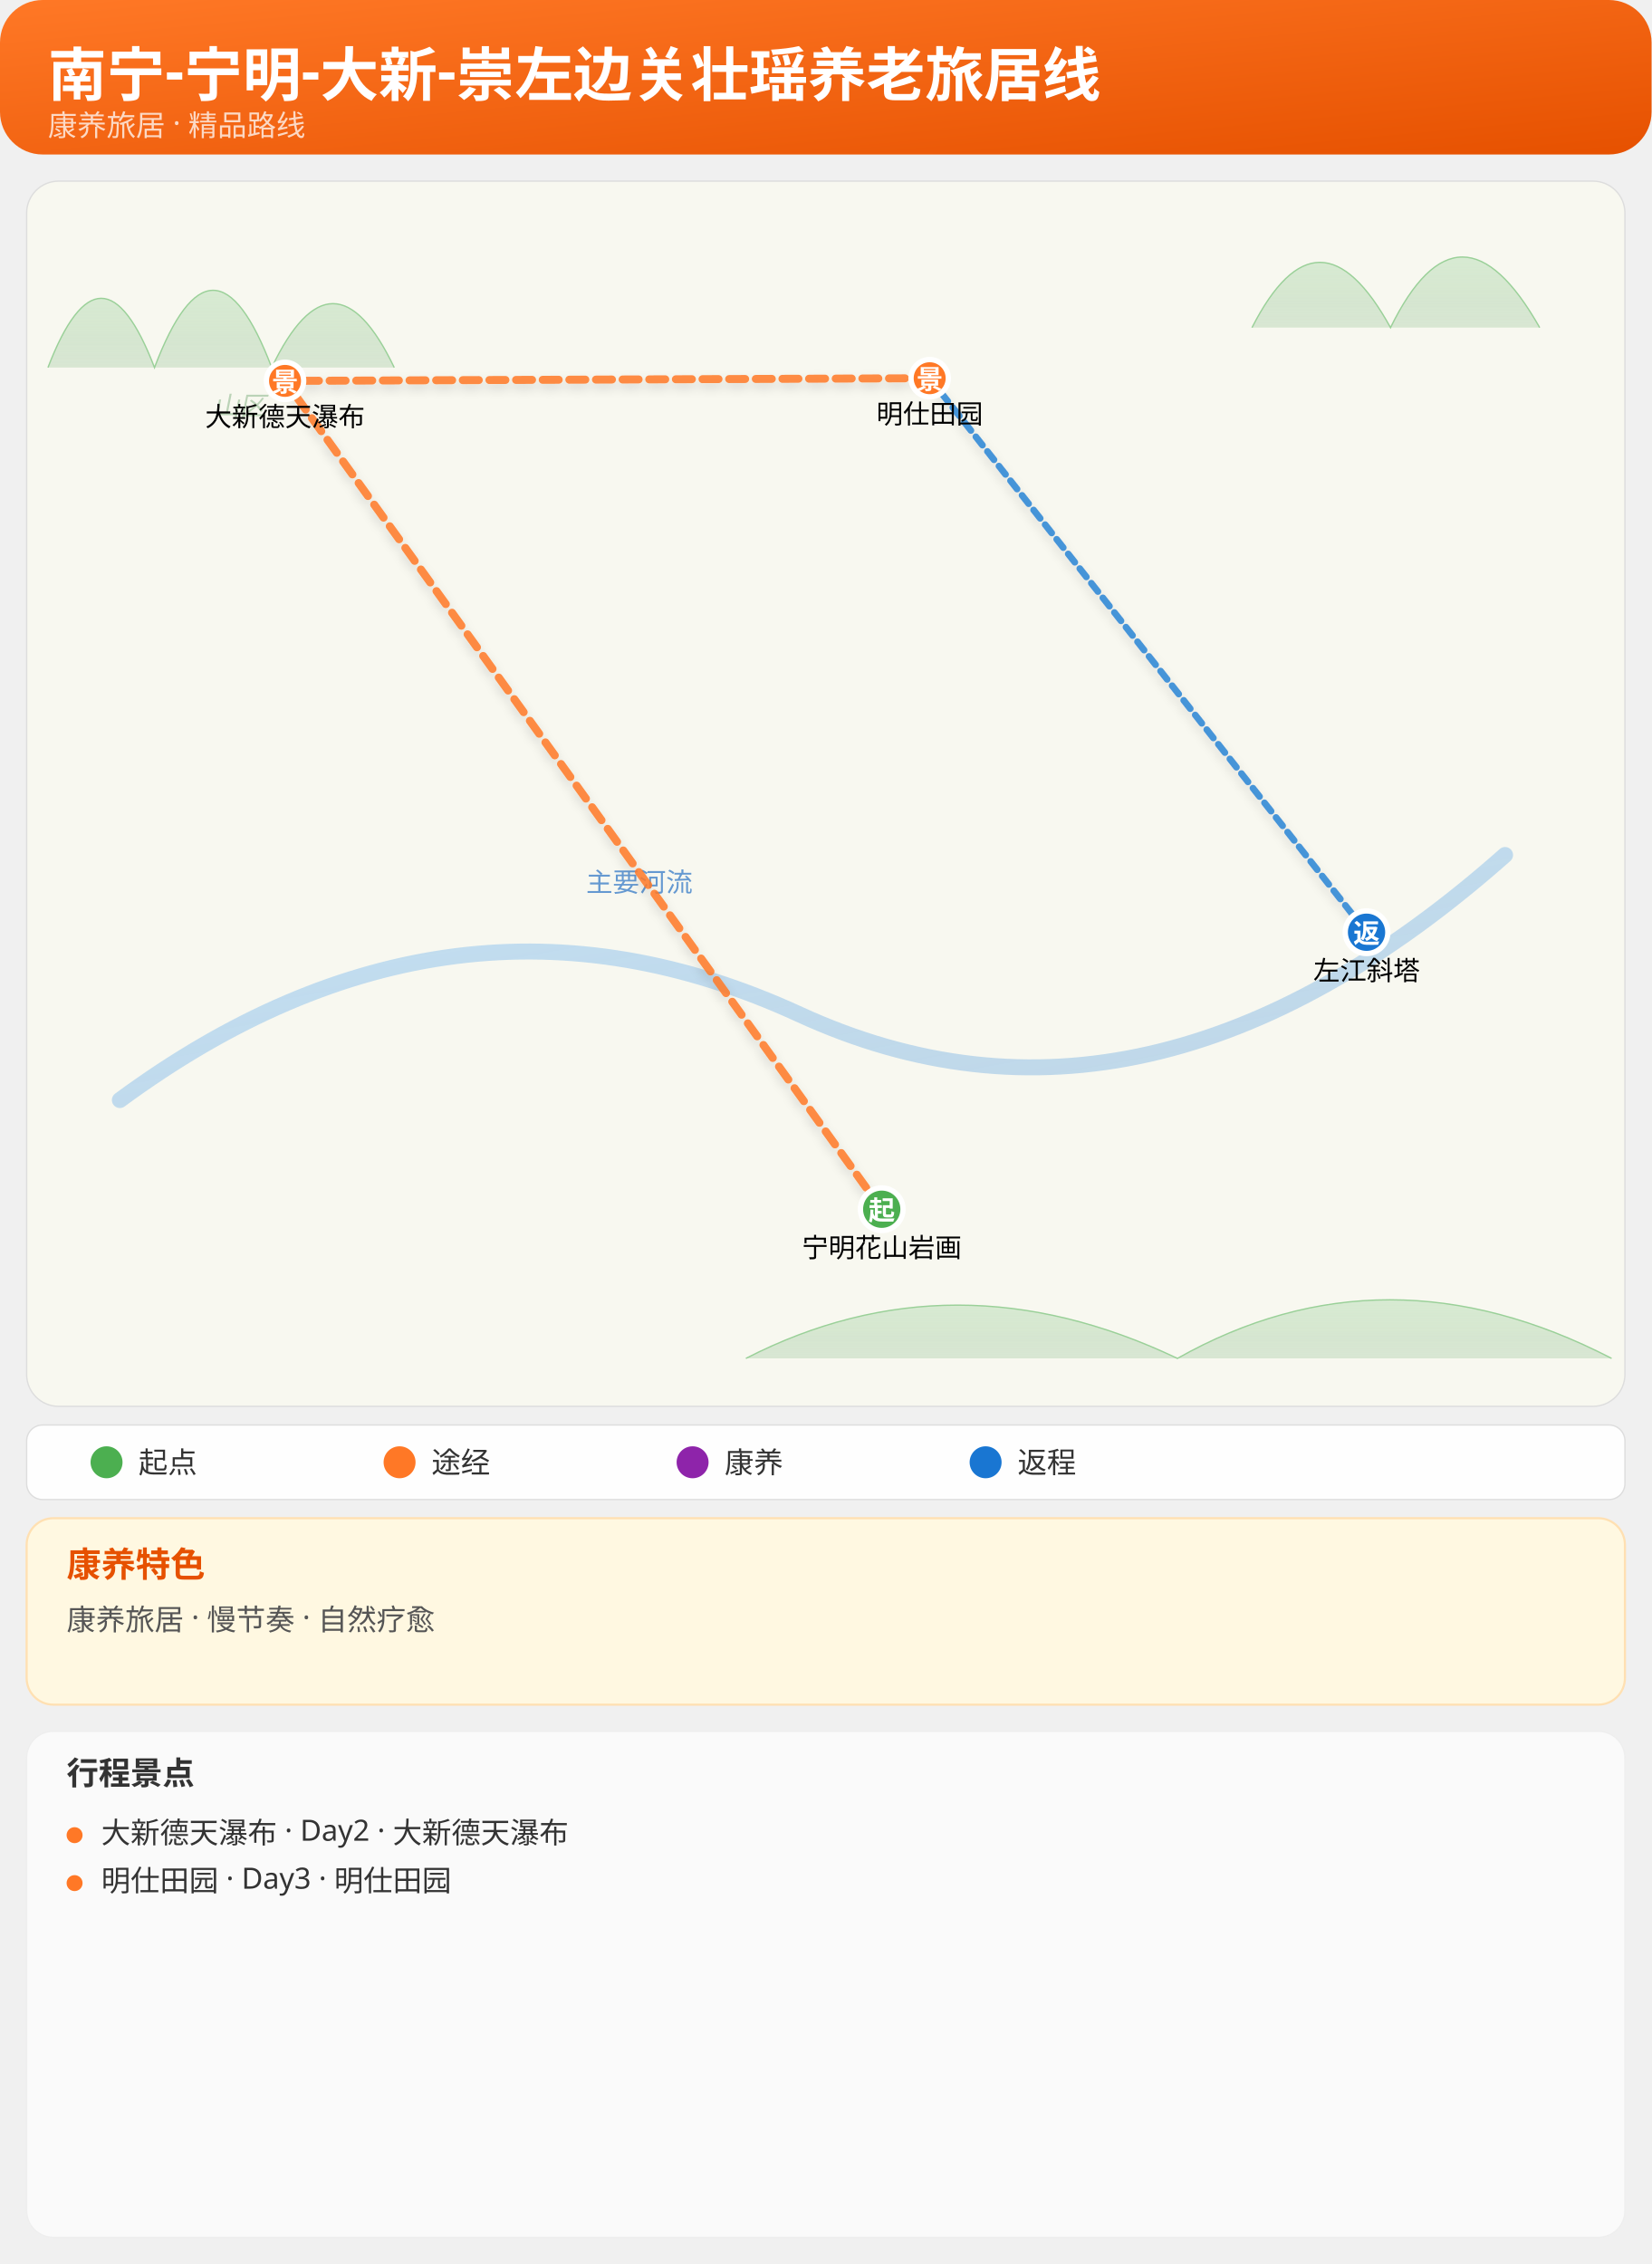
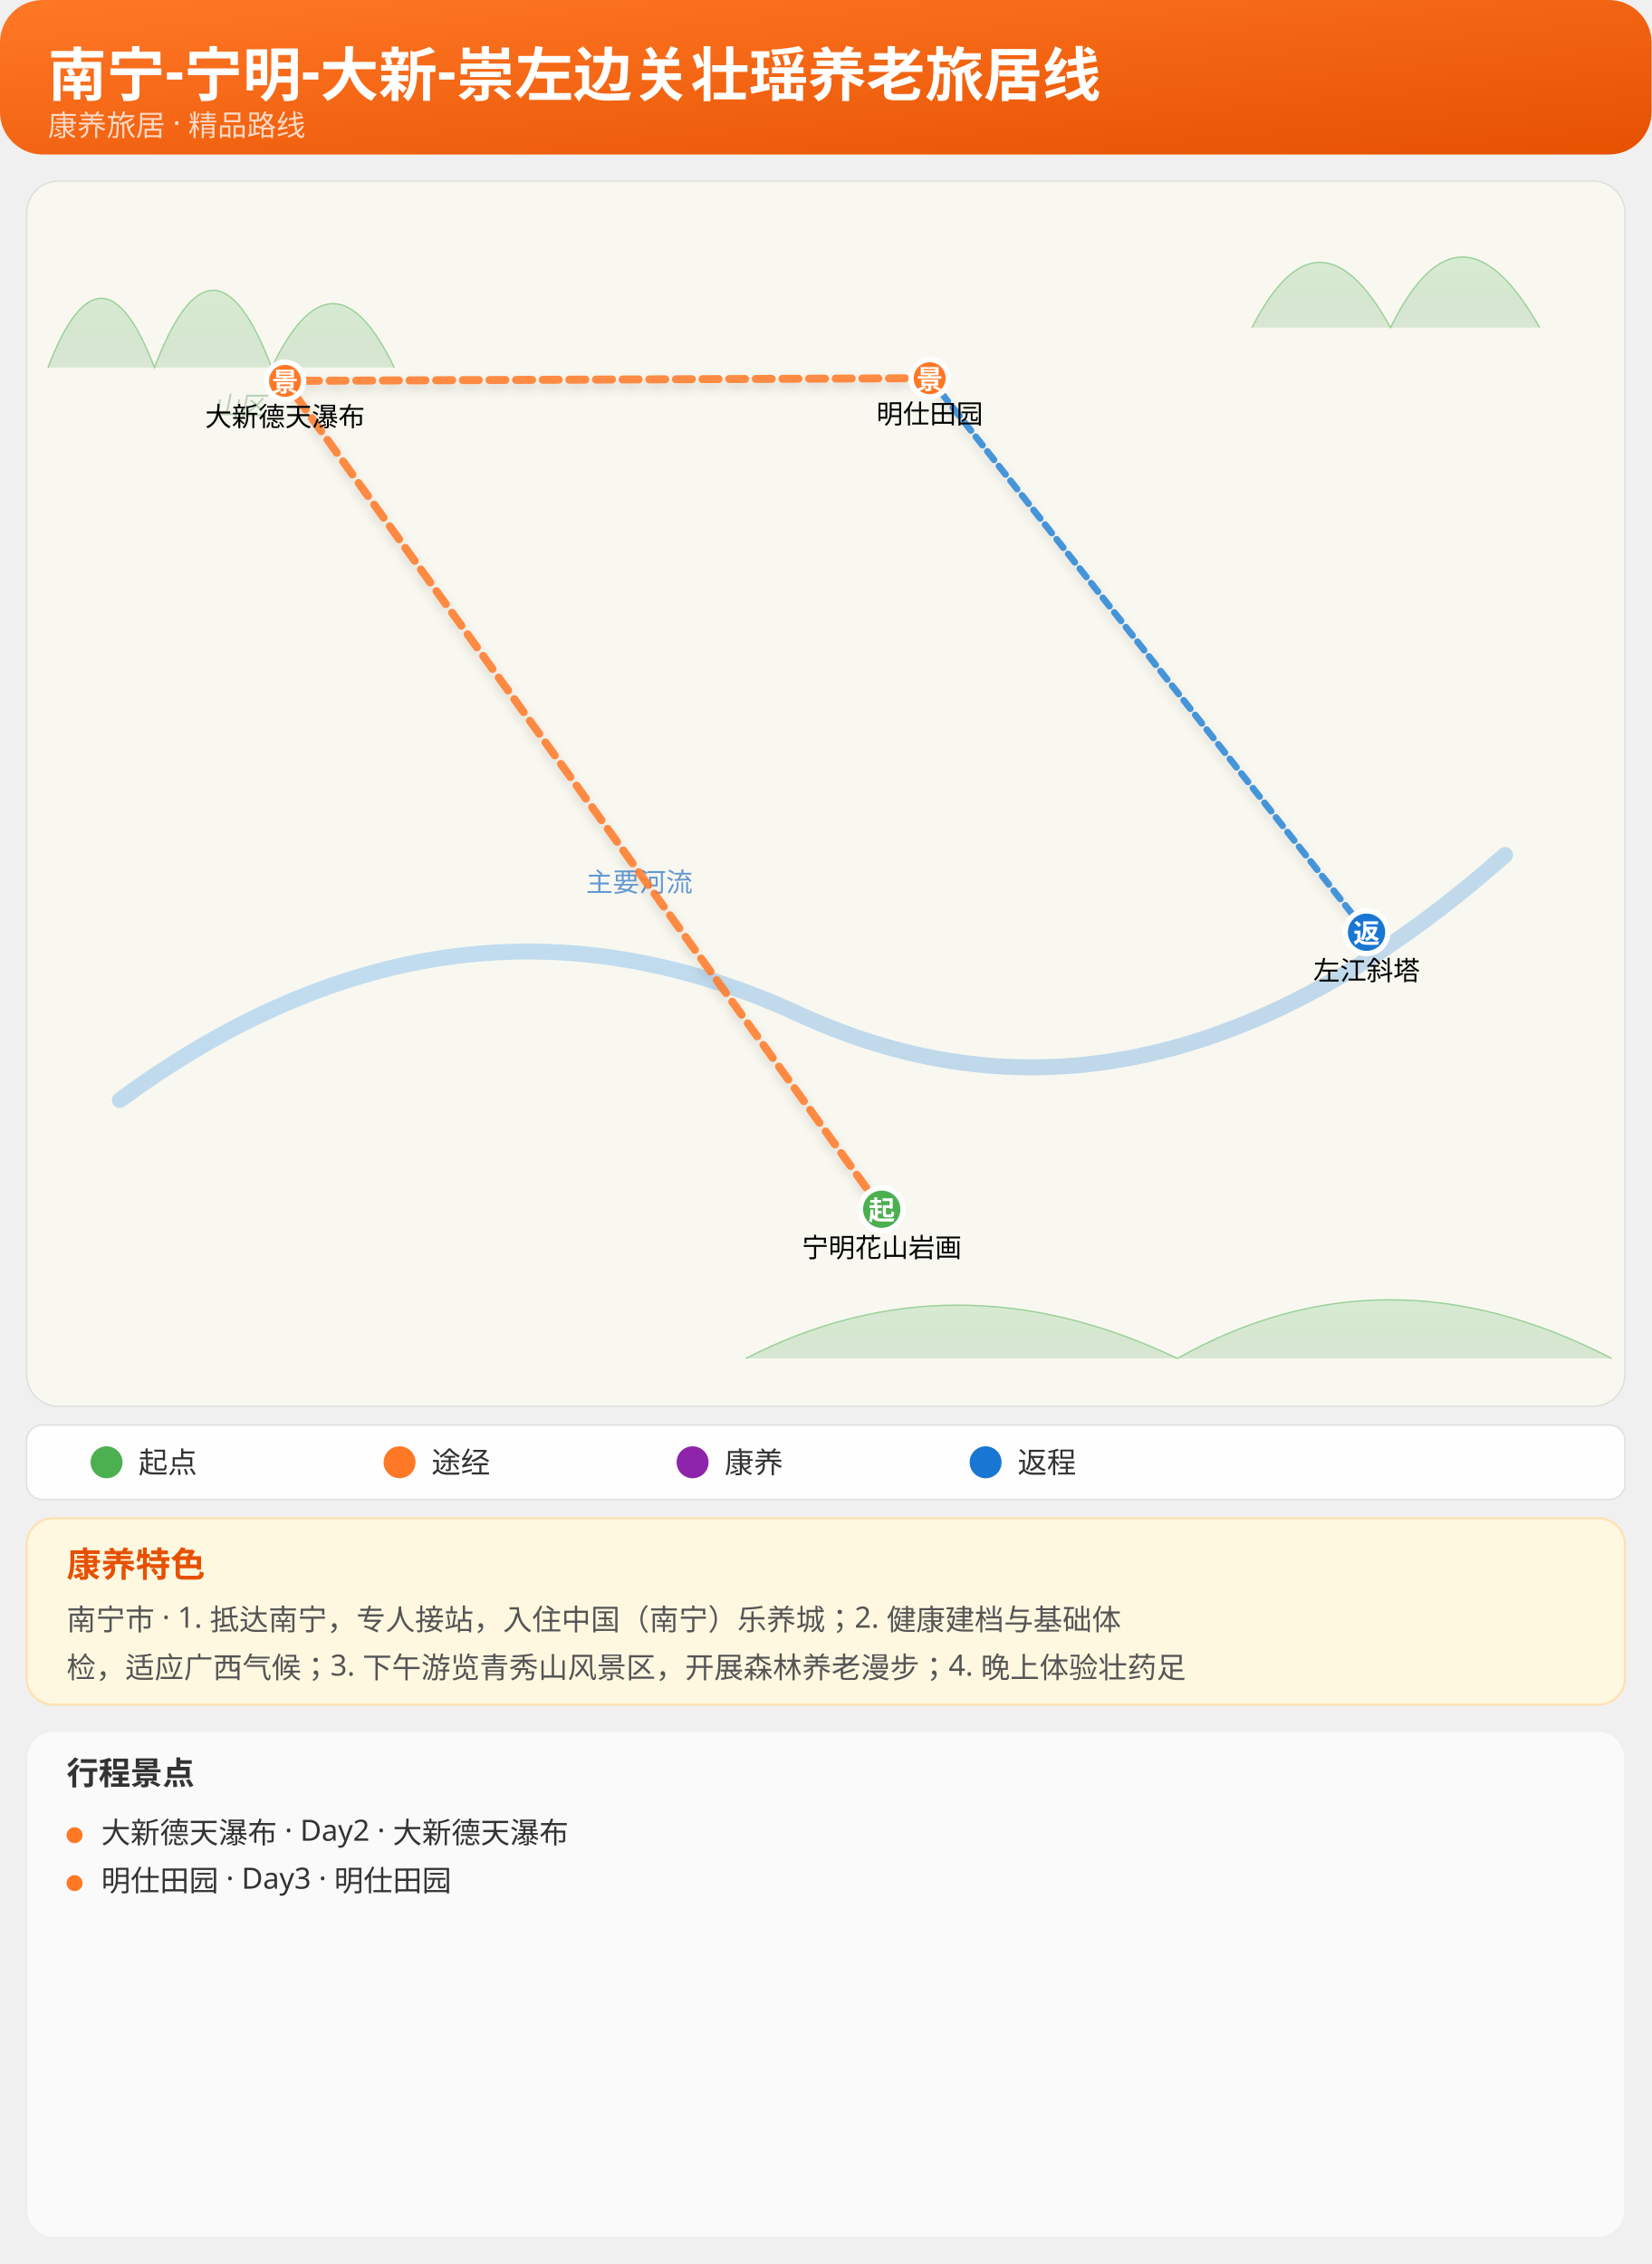
<svg xmlns="http://www.w3.org/2000/svg" viewBox="0 0 620 850" data-route-id="gx_excel_06" data-version="standard" data-route-name="南宁-宁明-大新-崇左边关壮瑶养老旅居线" data-center-lat="22.4950" data-center-lng="107.0395" style="width:100%;max-width:620px;background:linear-gradient(180deg,#F5F0E8 0%,#E8F4E8 100%);border-radius:16px;font-family:'PingFang SC','Microsoft YaHei',sans-serif">
  <defs>
    <linearGradient id="boundaryGrad" x1="0" y1="0" x2="1" y2="1">
      <stop offset="0%" stop-color="#E8F5E9" stop-opacity="0.95" />
      <stop offset="100%" stop-color="#C8E6C9" stop-opacity="0.8" />
    </linearGradient>
    <linearGradient id="riverGrad" x1="0" y1="0" x2="1" y2="1">
      <stop offset="0%" stop-color="#64B5F6" stop-opacity="0.7" />
      <stop offset="100%" stop-color="#1976D2" stop-opacity="0.5" />
    </linearGradient>
    <linearGradient id="hillGrad" x1="0" y1="0" x2="0" y2="1">
      <stop offset="0%" stop-color="#81C784" stop-opacity="0.5" />
      <stop offset="100%" stop-color="#388E3C" stop-opacity="0.3" />
    </linearGradient>
    <linearGradient id="heroGrad" x1="0" y1="0" x2="1" y2="1">
      <stop offset="0%" stop-color="#FF7826" />
      <stop offset="100%" stop-color="#E65100" />
    </linearGradient>
    <filter id="shadow">
      <feDropShadow dx="0" dy="2" stdDeviation="2" flood-color="#000" flood-opacity="0.15" />
    </filter>
  </defs>
  <rect x="0" y="0" width="620" height="58" rx="16" fill="url(#heroGrad)" />
  <text x="18" y="36" fill="#fff" font-size="22" font-weight="bold">南宁-宁明-大新-崇左边关壮瑶养老旅居线</text>
  <text x="18" y="51" fill="rgba(255,255,255,0.75)" font-size="11">康养旅居 · 精品路线</text>
  <rect x="10" y="68" width="600" height="460" rx="12" fill="#F8F8F0" stroke="#DDD" stroke-width="0.5" />
  <g class="mountains" opacity="0.55">
    <path d="M18,138 Q38,86 58,138 Q80,80 102,138 Q125,90 148,138" fill="url(#hillGrad)" stroke="#4CAF50" stroke-width="0.5" />
    <path d="M470,123 Q495,74 522,123 Q548,70 578,123" fill="url(#hillGrad)" stroke="#4CAF50" stroke-width="0.5" />
    <path d="M280,510 Q358,470 442,510 Q520,466 605,510" fill="url(#hillGrad)" stroke="#4CAF50" stroke-width="0.5" />
    <text x="80" y="156" fill="#2E7D32" font-size="10" opacity="0.55" font-style="italic">山区</text>
  </g>
  <g class="rivers">
    <path d="M45,413 Q170,321 300,380.8 T565,321" fill="none" stroke="url(#riverGrad)" stroke-width="6" stroke-linecap="round" opacity="0.5" />
    <text x="220" y="334.8" fill="#1565C0" font-size="10" opacity="0.65">主要河流</text>
  </g>
  <g class="route-paths" filter="url(#shadow)">
    <path d="M 331 454 L 107 143 L 349 142" fill="none" stroke="#FF7826" stroke-width="3" stroke-dasharray="6 4" stroke-linecap="round" stroke-linejoin="round" opacity="0.85" />
    <path d="M 349 142 L 513 350" fill="none" stroke="#1976D2" stroke-width="2.5" stroke-dasharray="4 3" stroke-linecap="round" stroke-linejoin="round" opacity="0.75" />
  </g>
  <g class="markers">
-     <g class="route-marker" style="cursor:pointer" data-type="arrival" data-day="Day1" data-name="宁明花山岩画" data-plan="宁明花山岩画" data-lat="22.14" data-lng="107.072" data-spot-desc="宁明花山岩画" transform="translate(331,454)">
+     <g class="route-marker" style="cursor:pointer" data-type="arrival" data-day="Day1" data-name="宁明花山岩画" data-plan="宁明花山岩画" data-lat="22.14" data-lng="107.072" data-spot-desc="南宁市 · 1. 抵达南宁，专人接站，入住中国（南宁）乐养城；2. 健康建档与基础体检，适应广西气候；3. 下午游览青秀山风景区，开展森林养老漫步；4. 晚上体验壮药足浴养生，八段锦适应性训练" transform="translate(331,454)">
      <circle r="8" fill="#4CAF50" stroke="#fff" stroke-width="2" />
      <text text-anchor="middle" dy="4" fill="#fff" font-size="10" font-weight="bold">起</text>
      <text y="18" text-anchor="middle" font-size="10" fill="#000" font-family="sans-serif">宁明花山岩画</text>
    </g>
-     <g class="route-marker" style="cursor:pointer" data-type="spot" data-day="Day2" data-name="大新德天瀑布" data-plan="大新德天瀑布" data-lat="22.849" data-lng="106.726" data-spot-desc="大新德天瀑布" transform="translate(107,143)">
+     <g class="route-marker" style="cursor:pointer" data-type="spot" data-day="Day2" data-name="大新德天瀑布" data-plan="大新德天瀑布" data-lat="22.849" data-lng="106.726" data-spot-desc="南宁市→崇左市 · 1. 8:30早餐后晨练，健康讲堂；2、户外山水治疗愈；午餐后午休；3. 下午游石景林风景区，开展喀斯特地貌养老漫步；4. 晚上体验壮药理疗" transform="translate(107,143)">
      <circle r="7" fill="#FF7826" stroke="#fff" stroke-width="2" />
      <text text-anchor="middle" dy="4" fill="#fff" font-size="10" font-weight="bold">景</text>
      <text y="17" text-anchor="middle" font-size="10" fill="#000" font-family="sans-serif">大新德天瀑布</text>
    </g>
-     <g class="route-marker" style="cursor:pointer" data-type="spot" data-day="Day3" data-name="明仕田园" data-plan="明仕田园" data-lat="22.85" data-lng="107.1" data-spot-desc="明仕田园" transform="translate(349,142)">
+     <g class="route-marker" style="cursor:pointer" data-type="spot" data-day="Day3" data-name="明仕田园" data-plan="明仕田园" data-lat="22.85" data-lng="107.1" data-spot-desc="崇左市→宁明县 · 1. 8:30早餐后出发，乘车前往宁明县（车程约1小时）；2. 抵达后入住宁明县旅居养老基地，午餐后午休；3. 下午游览花山岩画景区，体验非遗文化研学；4. 开展派阳山森林公园森林养老徒步，呼吸高负氧离子空气；5. 晚上" transform="translate(349,142)">
      <circle r="7" fill="#FF7826" stroke="#fff" stroke-width="2" />
      <text text-anchor="middle" dy="4" fill="#fff" font-size="10" font-weight="bold">景</text>
      <text y="17" text-anchor="middle" font-size="10" fill="#000" font-family="sans-serif">明仕田园</text>
    </g>
-     <g class="route-marker" style="cursor:pointer" data-type="departure" data-day="Day4" data-name="左江斜塔" data-plan="左江斜塔" data-lat="22.377" data-lng="107.353" data-spot-desc="左江斜塔" transform="translate(513,350)">
+     <g class="route-marker" style="cursor:pointer" data-type="departure" data-day="Day4" data-name="左江斜塔" data-plan="左江斜塔" data-lat="22.377" data-lng="107.353" data-spot-desc="宁明县 · 1. 8:30早餐后，晨练太极；2. 上午开展壮瑶医药健康讲座，一对一养老咨询；3. 午餐后午休；4. 下午体验非遗壮锦手作，静心疗愈；5. 晚上开展养老联谊活动，交流养生心得" transform="translate(513,350)">
      <circle r="8" fill="#1976D2" stroke="#fff" stroke-width="2" />
      <text text-anchor="middle" dy="4" fill="#fff" font-size="10" font-weight="bold">返</text>
      <text y="18" text-anchor="middle" font-size="10" fill="#000" font-family="sans-serif">左江斜塔</text>
    </g>
  </g>
  <g class="legend" transform="translate(10, 535)">
    <rect width="600" height="28" rx="6" fill="rgba(255,255,255,0.92)" stroke="#ddd" stroke-width="0.5" />
    <circle cx="30" cy="14" r="6" fill="#4CAF50" />
    <text x="42" y="18" font-size="11" fill="#333">起点</text>
    <circle cx="140" cy="14" r="6" fill="#FF7826" />
    <text x="152" y="18" font-size="11" fill="#333">途经</text>
    <circle cx="250" cy="14" r="6" fill="#8E24AA" />
    <text x="262" y="18" font-size="11" fill="#333">康养</text>
    <circle cx="360" cy="14" r="6" fill="#1976D2" />
    <text x="372" y="18" font-size="11" fill="#333">返程</text>
  </g>
  <g class="wellness-info" transform="translate(10, 570)">
    <rect width="600" height="70" rx="10" fill="#FFF8E1" stroke="#FFE0B2" stroke-width="0.8" />
    <text x="15" y="22" fill="#E65100" font-size="13" font-weight="bold">康养特色</text>
-     <text x="15" y="42" fill="#555" font-size="11">康养旅居 · 慢节奏 · 自然疗愈</text>
+     <text x="15" y="42" fill="#555" font-size="11">南宁市 · 1. 抵达南宁，专人接站，入住中国（南宁）乐养城；2. 健康建档与基础体</text>
+     <text x="15" y="60" fill="#555" font-size="11">检，适应广西气候；3. 下午游览青秀山风景区，开展森林养老漫步；4. 晚上体验壮药足</text>
  </g>
  <g class="spot-list" transform="translate(10, 650)">
    <rect width="600" height="190" rx="10" fill="#FAFAFA" stroke="#EEE" stroke-width="0.5" />
    <text x="15" y="20" fill="#333" font-size="12" font-weight="bold">行程景点</text>
-     <g class="spot-item" data-name="大新德天瀑布" data-day="Day2" data-spot-desc="">
+     <g class="spot-item" data-name="大新德天瀑布" data-day="Day2" data-spot-desc="南宁市→崇左市 · 1. 8:30早餐后晨练，健康讲堂；2、户外山水治疗愈；午餐后午休；3. 下午游石景林风景区，开展喀斯特地貌养老漫步；4. 晚上体验壮药理疗">
      <circle cx="18" cy="39" r="3" fill="#FF7826" />
      <text x="28" y="42" fill="#333" font-size="11">大新德天瀑布 · Day2 · 大新德天瀑布</text>
    </g>
-     <g class="spot-item" data-name="明仕田园" data-day="Day3" data-spot-desc="">
+     <g class="spot-item" data-name="明仕田园" data-day="Day3" data-spot-desc="崇左市→宁明县 · 1. 8:30早餐后出发，乘车前往宁明县（车程约1小时）；2. 抵达后入住宁明县旅居养老基地，午餐后午休；3. 下午游览花山岩画景区，体验非遗文化研学；4. 开展派阳山森林公园森林养老徒步，呼吸高负氧离子空气；5. 晚上">
      <circle cx="18" cy="57" r="3" fill="#FF7826" />
      <text x="28" y="60" fill="#333" font-size="11">明仕田园 · Day3 · 明仕田园</text>
    </g>
  </g>
</svg>
